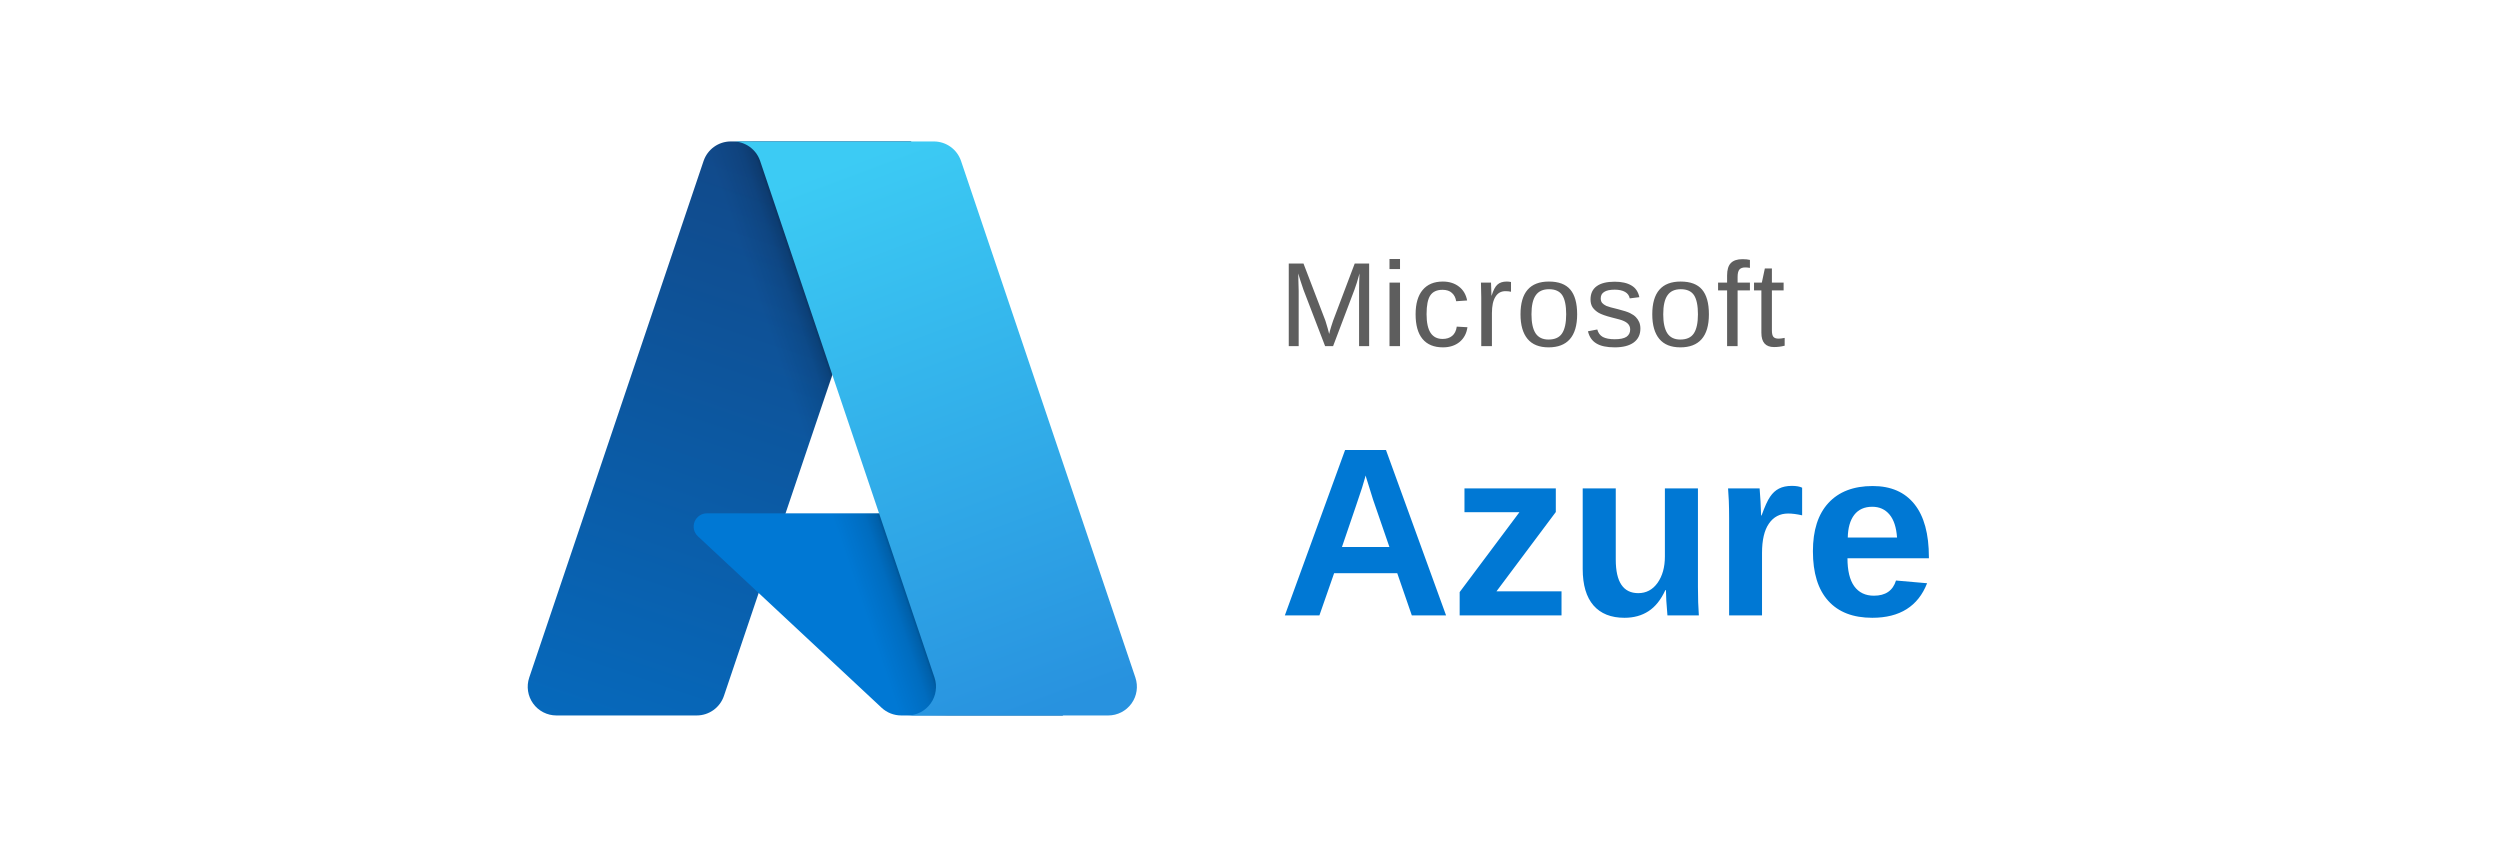
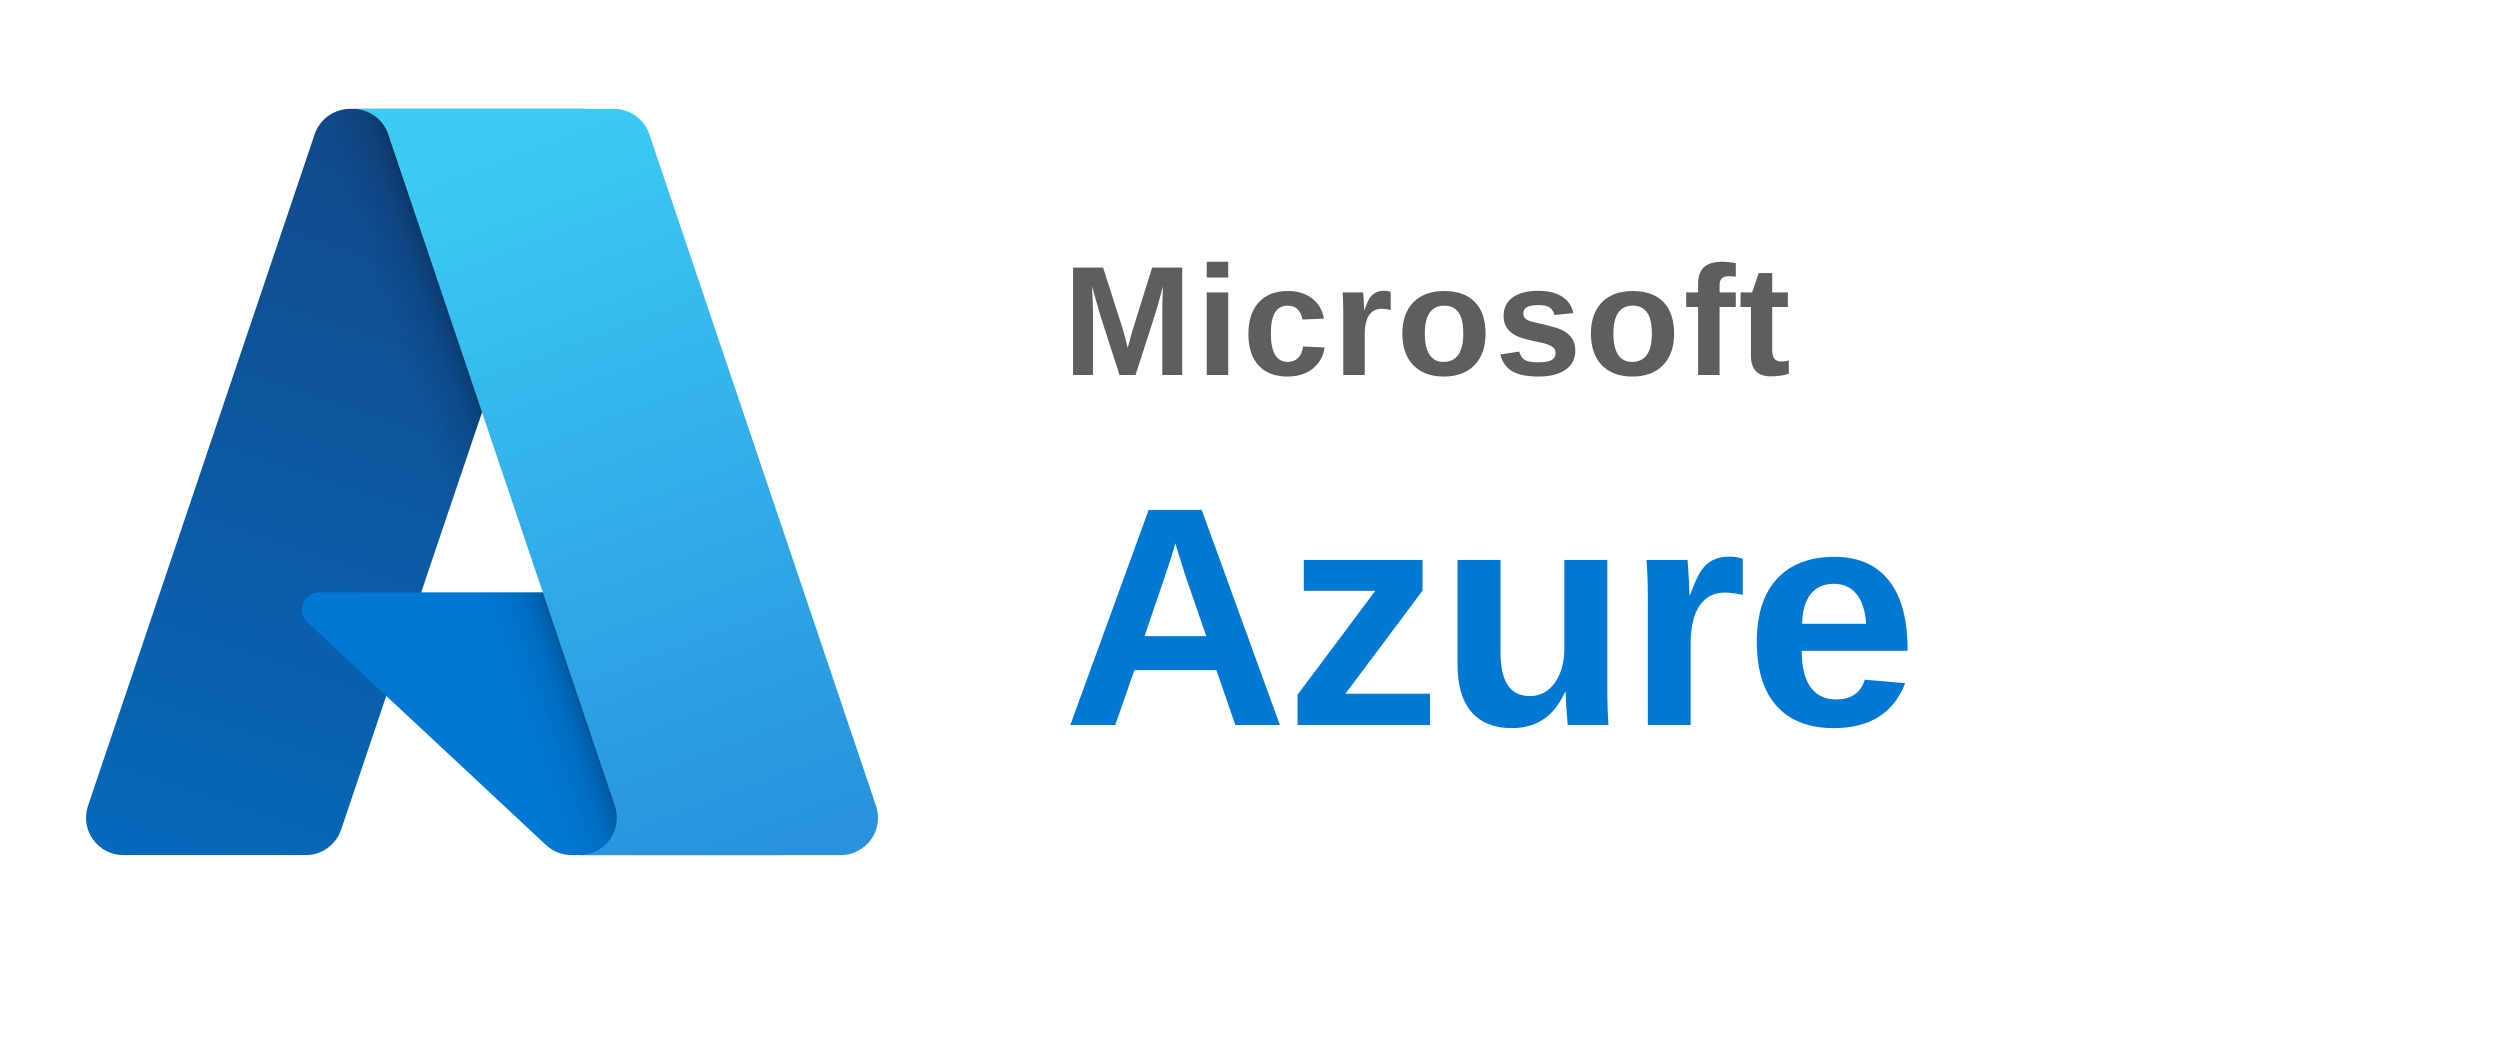
- <svg xmlns="http://www.w3.org/2000/svg" viewBox="0 0 260 90" role="img" aria-label="Microsoft Azure">
+ <svg xmlns="http://www.w3.org/2000/svg" viewBox="48 6 200 84" role="img" aria-label="Microsoft Azure">
  <defs>
    <linearGradient id="az-grad-1" x1="-1032.172" x2="-1059.213" y1="145.312" y2="65.426" gradientTransform="matrix(1 0 0 -1 1075 158)" gradientUnits="userSpaceOnUse">
      <stop offset="0" stop-color="#114a8b" />
      <stop offset="1" stop-color="#0669bc" />
    </linearGradient>
    <linearGradient id="az-grad-shadow" x1="-1023.725" x2="-1029.98" y1="108.083" y2="105.968" gradientTransform="matrix(1 0 0 -1 1075 158)" gradientUnits="userSpaceOnUse">
      <stop offset="0" stop-opacity=".3" />
      <stop offset=".071" stop-opacity=".2" />
      <stop offset=".321" stop-opacity=".1" />
      <stop offset=".623" stop-opacity=".05" />
      <stop offset="1" stop-opacity="0" />
    </linearGradient>
    <linearGradient id="az-grad-2" x1="-1027.165" x2="-997.482" y1="147.642" y2="68.561" gradientTransform="matrix(1 0 0 -1 1075 158)" gradientUnits="userSpaceOnUse">
      <stop offset="0" stop-color="#3ccbf4" />
      <stop offset="1" stop-color="#2892df" />
    </linearGradient>
  </defs>
  <g transform="translate(52, 10) scale(0.72)">
    <path fill="url(#az-grad-1)" d="M33.338 6.544h26.038l-27.03 80.087a4.152 4.152 0 0 1-3.933 2.824H8.149a4.145 4.145 0 0 1-3.928-5.47L29.404 9.368a4.152 4.152 0 0 1 3.934-2.825z" />
    <path fill="#0078d4" d="M71.175 60.261h-41.29a1.911 1.911 0 0 0-1.305 3.309l26.532 24.764a4.171 4.171 0 0 0 2.846 1.121h23.38z" />
    <path fill="url(#az-grad-shadow)" d="M33.338 6.544a4.118 4.118 0 0 0-3.943 2.879L4.252 83.917a4.14 4.14 0 0 0 3.908 5.538h20.787a4.443 4.443 0 0 0 3.41-2.9l5.014-14.777 17.91 16.705a4.237 4.237 0 0 0 2.666.972H81.24L71.024 60.261l-29.781.007L59.47 6.544z" />
    <path fill="url(#az-grad-2)" d="M66.595 9.364a4.145 4.145 0 0 0-3.928-2.82H33.648a4.146 4.146 0 0 1 3.928 2.82l25.184 74.62a4.146 4.146 0 0 1-3.928 5.472h29.02a4.146 4.146 0 0 0 3.927-5.472z" />
  </g>
-   <text x="133" y="36" font-family="'Segoe UI', 'Helvetica Neue', Arial, sans-serif" font-size="12.5" font-weight="300" letter-spacing="0.02em" fill="#5E5E5E">Microsoft</text>
+   <text x="133" y="36" font-family="'Segoe UI', 'Helvetica Neue', Arial, sans-serif" font-size="12.5" font-weight="600" letter-spacing="0.02em" fill="#5E5E5E">Microsoft</text>
  <text x="133" y="64" font-family="'Segoe UI', 'Helvetica Neue', Arial, sans-serif" font-size="25" font-weight="600" letter-spacing="-0.01em" fill="#0078d4">Azure</text>
</svg>
